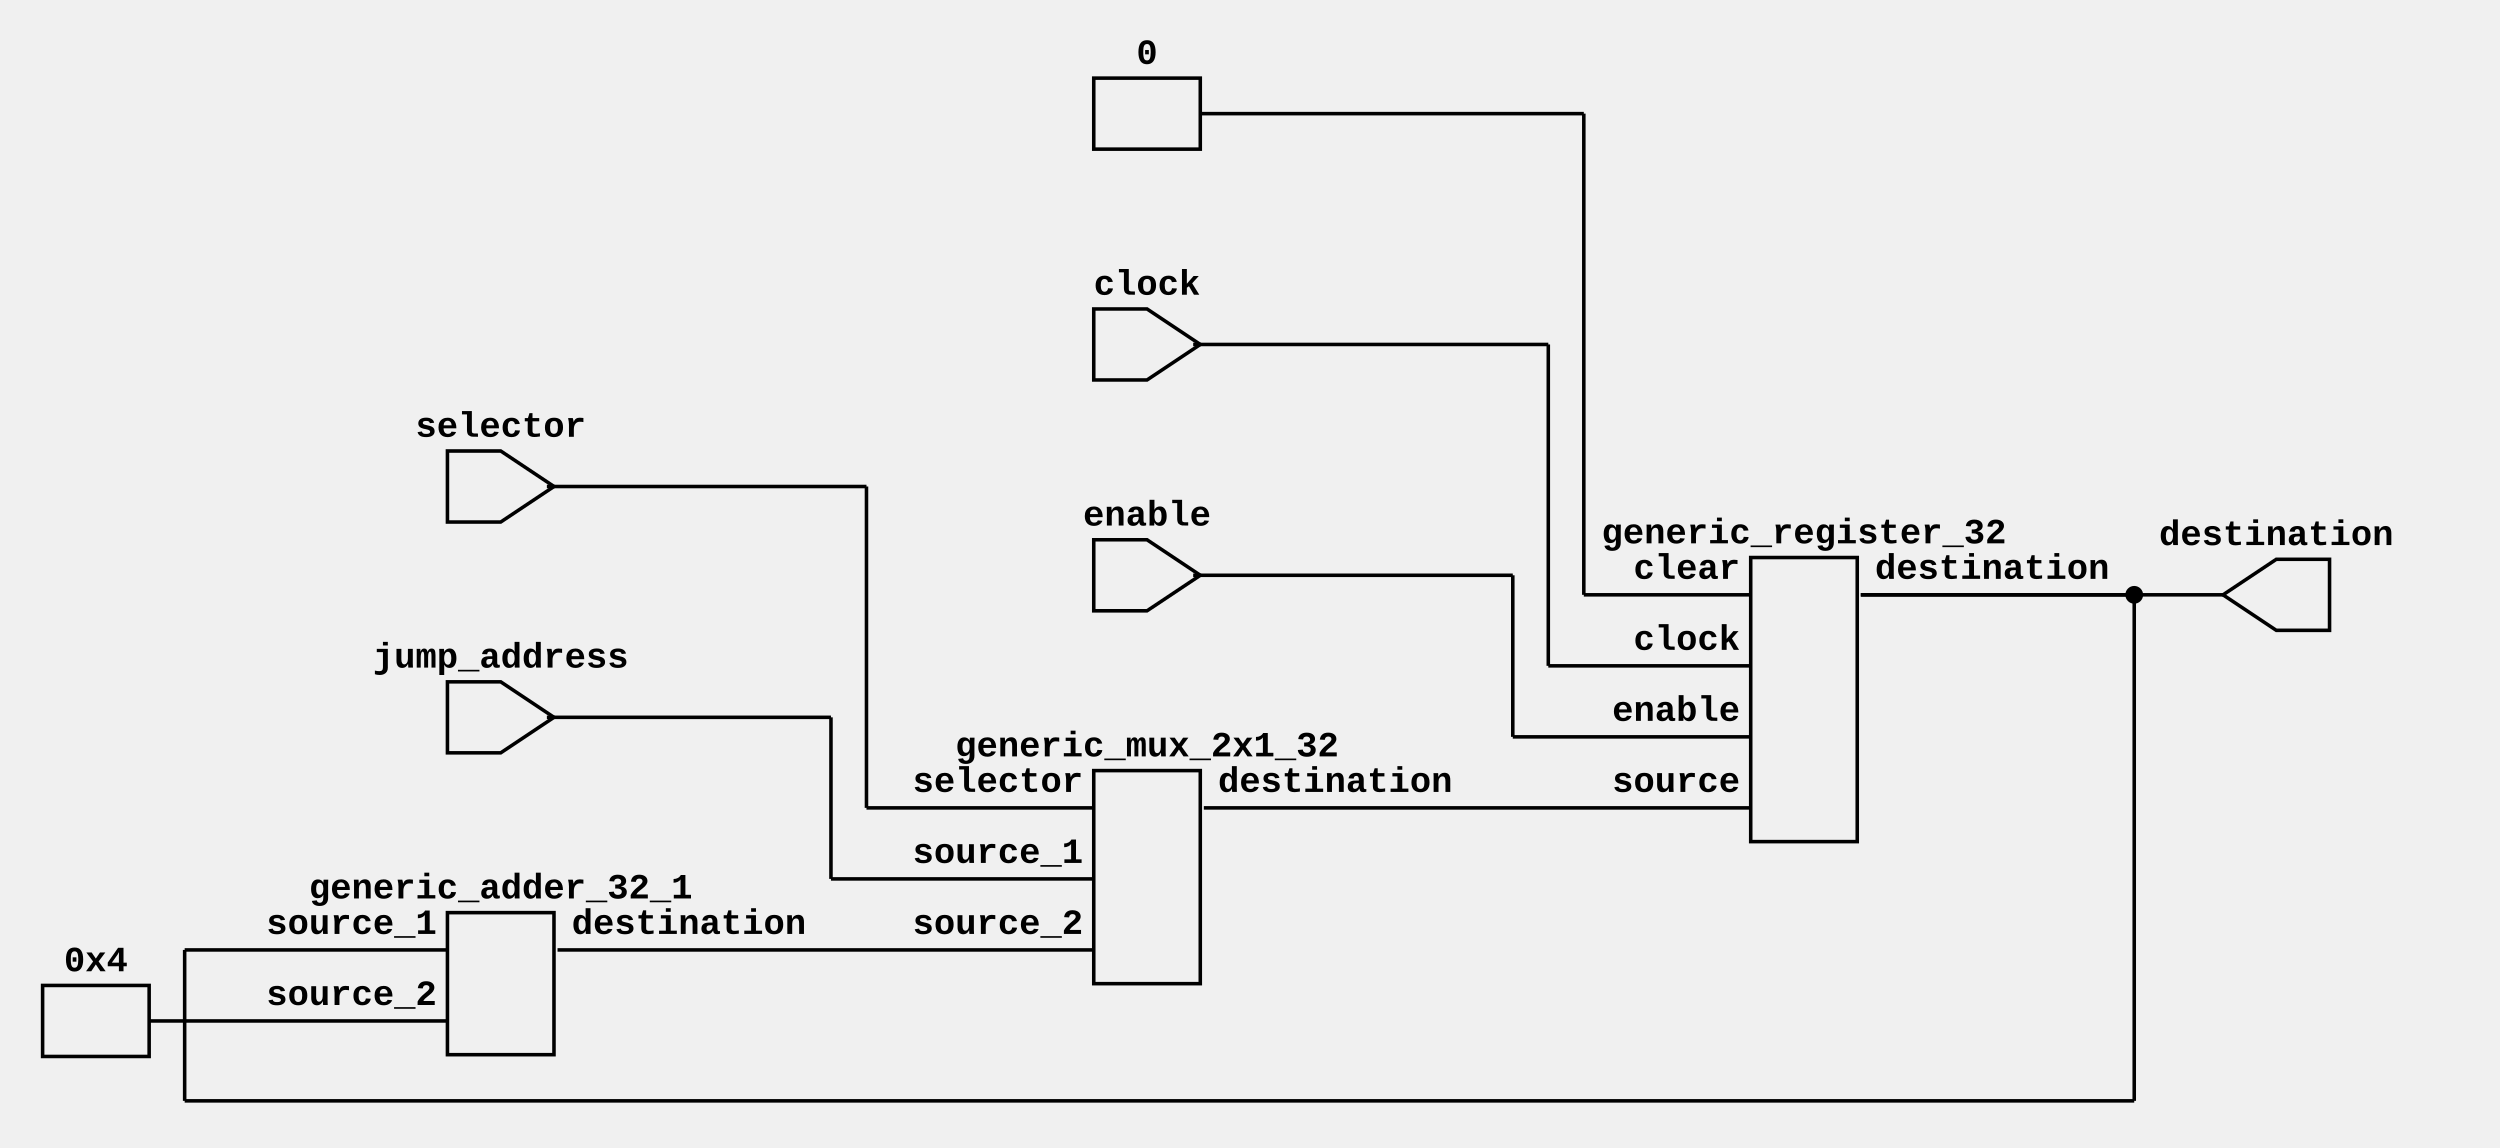
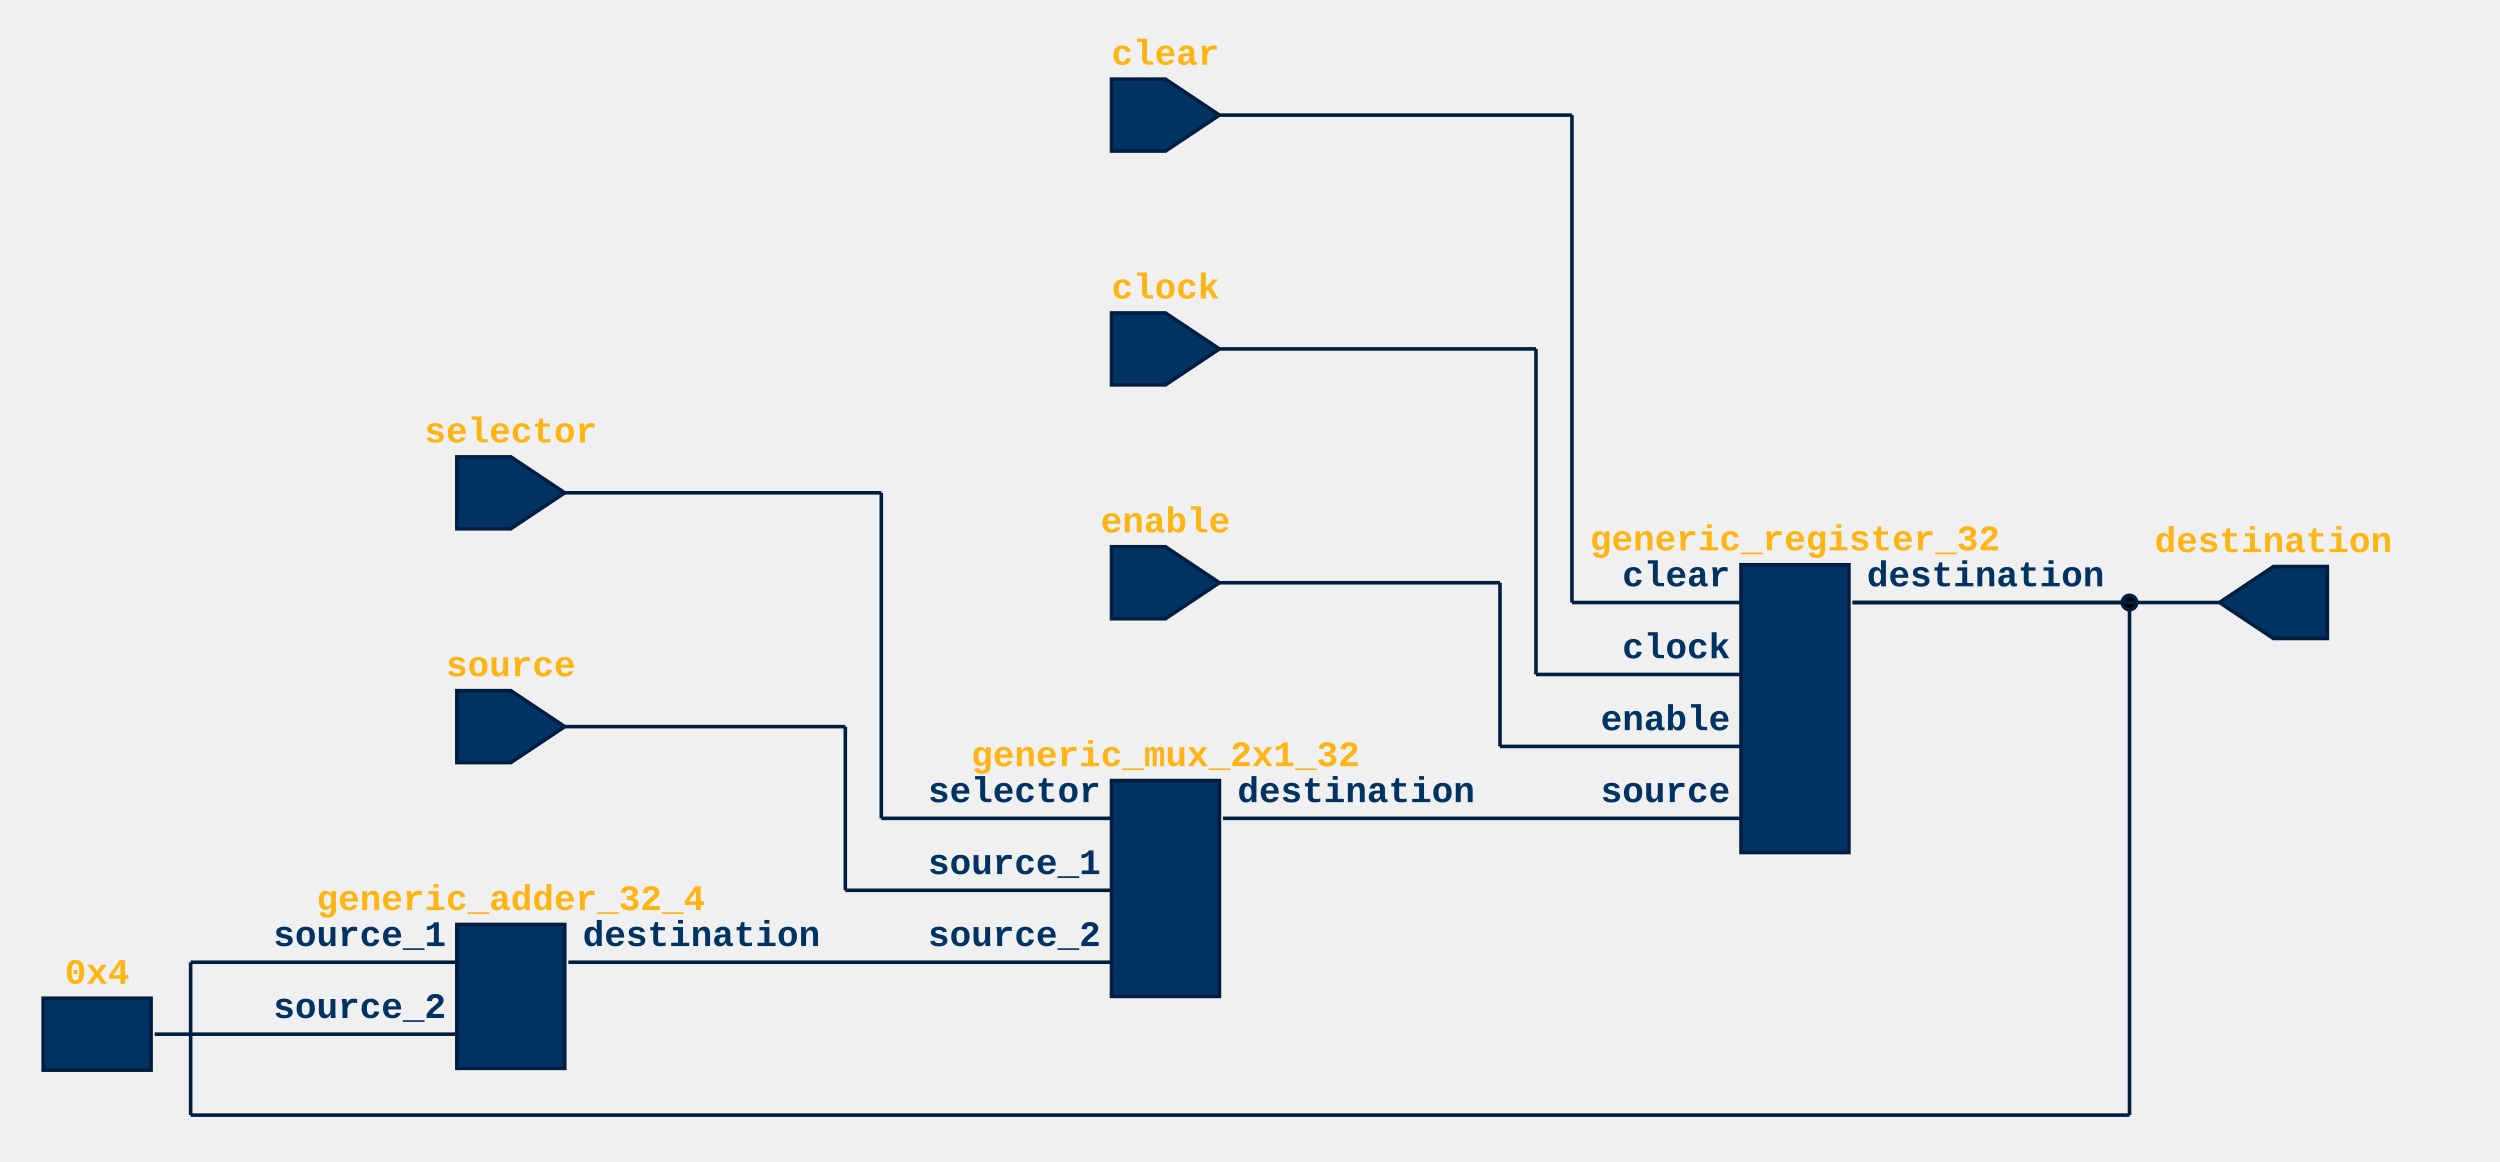
- <svg xmlns="http://www.w3.org/2000/svg" xmlns:ns1="https://github.com/nturley/netlistsvg" width="704" height="323">
-   <style>svg {
-     stroke:#000;
-     fill:none;
-   }
-   text {
-     fill:#000;
-     stroke:none;
-     font-size:10px;
-     font-weight: bold;
-     font-family: "Courier New", monospace;
-   }
-   .nodelabel {
-     text-anchor: middle;
-   }
-   .inputPortLabel {
-     text-anchor: end;
-   }
-   .splitjoinBody {
-     fill:#000;
-   }</style>
-   <g ns1:type="generic" transform="translate(126,257)" ns1:width="30" ns1:height="40" id="cell_adder">
-     <text x="15" y="-4" class="nodelabel cell_adder" ns1:attribute="ref">generic_adder_32_1</text>
-     <rect width="30" height="40" ns1:generic="body" class="cell_adder" />
-     <g transform="translate(0,10)" ns1:x="0" ns1:y="10" ns1:pid="in0" id="port_adder~source_1">
-       <text x="-3" y="-4" class="inputPortLabel cell_adder">source_1</text>
+ <svg xmlns="http://www.w3.org/2000/svg" xmlns:ns1="https://github.com/nturley/netlistsvg" width="695" height="323">
+   <style>  svg {
+       stroke: #011e41;
+       fill: none;
+     }
+     text {
+       fill:#ffffff;
+       stroke:none;
+       font-size:10px;
+       font-weight: bold;
+       font-family: "Courier New", monospace;
+     }
+     .fill-1 { fill: #003262; }
+     .fill-2 { fill: #011e41; stroke: #003262; }
+     .fill-3 { fill: #ffffff; }
+     .fill-4 { fill: #003262; }
+     .fill-5 { fill: #011e41; stroke: #fdda64; }
+     .text-1 { fill: #fdb515; }
+     .text-2 { fill: #003262; }
+     .text-3 { stroke: #fdda64; }
+     .nodelabel { text-anchor: middle; }
+     .inputPortLabel { text-anchor: end; }
+     .splitjoinBody { fill: #3c3c43; }</style>
+   <g ns1:type="generic" transform="translate(127,257)" ns1:width="30" ns1:height="40" id="cell_count_adder">
+     <text x="15" y="-4" class="nodelabel text-1 cell_count_adder" ns1:attribute="ref">generic_adder_32_4</text>
+     <rect width="30" height="40" ns1:generic="body" class="cell_count_adder fill-1" />
+     <g transform="translate(0,10)" ns1:x="0" ns1:y="10" ns1:pid="in0" id="port_count_adder~source_1">
+       <text x="-3" y="-4" class="inputPortLabel text-2 cell_count_adder">source_1</text>
    </g>
-     <g transform="translate(0,30)" ns1:x="0" ns1:y="10" ns1:pid="in0" id="port_adder~source_2">
-       <text x="-3" y="-4" class="inputPortLabel cell_adder">source_2</text>
+     <g transform="translate(0,30)" ns1:x="0" ns1:y="10" ns1:pid="in0" id="port_count_adder~source_2">
+       <text x="-3" y="-4" class="inputPortLabel text-2 cell_count_adder">source_2</text>
    </g>
-     <g transform="translate(30,10)" ns1:x="30" ns1:y="10" ns1:pid="out0" id="port_adder~destination">
-       <text x="5" y="-4" style="fill:#000; stroke:none" class="cell_adder">destination</text>
+     <g transform="translate(30,10)" ns1:x="30" ns1:y="10" ns1:pid="out0" id="port_count_adder~destination">
+       <text x="5" y="-4" class="cell_count_adder text-2">destination</text>
    </g>
  </g>
-   <g ns1:type="generic" transform="translate(308,217)" ns1:width="30" ns1:height="40" id="cell_mux_register_alu_1">
-     <text x="15" y="-4" class="nodelabel cell_mux_register_alu_1" ns1:attribute="ref">generic_mux_2x1_32</text>
-     <rect width="30" height="60" ns1:generic="body" class="cell_mux_register_alu_1" />
-     <g transform="translate(0,10)" ns1:x="0" ns1:y="10" ns1:pid="in0" id="port_mux_register_alu_1~selector">
-       <text x="-3" y="-4" class="inputPortLabel cell_mux_register_alu_1">selector</text>
+   <g ns1:type="generic" transform="translate(484,157)" ns1:width="30" ns1:height="40" id="cell_count_register">
+     <text x="15" y="-4" class="nodelabel text-1 cell_count_register" ns1:attribute="ref">generic_register_32</text>
+     <rect width="30" height="80" ns1:generic="body" class="cell_count_register fill-1" />
+     <g transform="translate(0,10)" ns1:x="0" ns1:y="10" ns1:pid="in0" id="port_count_register~clear">
+       <text x="-3" y="-4" class="inputPortLabel text-2 cell_count_register">clear</text>
    </g>
-     <g transform="translate(0,30)" ns1:x="0" ns1:y="10" ns1:pid="in0" id="port_mux_register_alu_1~source_1">
-       <text x="-3" y="-4" class="inputPortLabel cell_mux_register_alu_1">source_1</text>
+     <g transform="translate(0,30)" ns1:x="0" ns1:y="10" ns1:pid="in0" id="port_count_register~clock">
+       <text x="-3" y="-4" class="inputPortLabel text-2 cell_count_register">clock</text>
    </g>
-     <g transform="translate(0,50)" ns1:x="0" ns1:y="10" ns1:pid="in0" id="port_mux_register_alu_1~source_2">
-       <text x="-3" y="-4" class="inputPortLabel cell_mux_register_alu_1">source_2</text>
+     <g transform="translate(0,50)" ns1:x="0" ns1:y="10" ns1:pid="in0" id="port_count_register~enable">
+       <text x="-3" y="-4" class="inputPortLabel text-2 cell_count_register">enable</text>
    </g>
-     <g transform="translate(30,10)" ns1:x="30" ns1:y="10" ns1:pid="out0" id="port_mux_register_alu_1~destination">
-       <text x="5" y="-4" style="fill:#000; stroke:none" class="cell_mux_register_alu_1">destination</text>
+     <g transform="translate(0,70)" ns1:x="0" ns1:y="10" ns1:pid="in0" id="port_count_register~source">
+       <text x="-3" y="-4" class="inputPortLabel text-2 cell_count_register">source</text>
+     </g>
+     <g transform="translate(30,10)" ns1:x="30" ns1:y="10" ns1:pid="out0" id="port_count_register~destination">
+       <text x="5" y="-4" class="cell_count_register text-2">destination</text>
    </g>
  </g>
-   <g ns1:type="generic" transform="translate(493,157)" ns1:width="30" ns1:height="40" id="cell_pc_register">
-     <text x="15" y="-4" class="nodelabel cell_pc_register" ns1:attribute="ref">generic_register_32</text>
-     <rect width="30" height="80" ns1:generic="body" class="cell_pc_register" />
-     <g transform="translate(0,10)" ns1:x="0" ns1:y="10" ns1:pid="in0" id="port_pc_register~clear">
-       <text x="-3" y="-4" class="inputPortLabel cell_pc_register">clear</text>
+   <g ns1:type="generic" transform="translate(309,217)" ns1:width="30" ns1:height="40" id="cell_mux_source">
+     <text x="15" y="-4" class="nodelabel text-1 cell_mux_source" ns1:attribute="ref">generic_mux_2x1_32</text>
+     <rect width="30" height="60" ns1:generic="body" class="cell_mux_source fill-1" />
+     <g transform="translate(0,10)" ns1:x="0" ns1:y="10" ns1:pid="in0" id="port_mux_source~selector">
+       <text x="-3" y="-4" class="inputPortLabel text-2 cell_mux_source">selector</text>
    </g>
-     <g transform="translate(0,30)" ns1:x="0" ns1:y="10" ns1:pid="in0" id="port_pc_register~clock">
-       <text x="-3" y="-4" class="inputPortLabel cell_pc_register">clock</text>
+     <g transform="translate(0,30)" ns1:x="0" ns1:y="10" ns1:pid="in0" id="port_mux_source~source_1">
+       <text x="-3" y="-4" class="inputPortLabel text-2 cell_mux_source">source_1</text>
    </g>
-     <g transform="translate(0,50)" ns1:x="0" ns1:y="10" ns1:pid="in0" id="port_pc_register~enable">
-       <text x="-3" y="-4" class="inputPortLabel cell_pc_register">enable</text>
+     <g transform="translate(0,50)" ns1:x="0" ns1:y="10" ns1:pid="in0" id="port_mux_source~source_2">
+       <text x="-3" y="-4" class="inputPortLabel text-2 cell_mux_source">source_2</text>
    </g>
-     <g transform="translate(0,70)" ns1:x="0" ns1:y="10" ns1:pid="in0" id="port_pc_register~source">
-       <text x="-3" y="-4" class="inputPortLabel cell_pc_register">source</text>
-     </g>
-     <g transform="translate(30,10)" ns1:x="30" ns1:y="10" ns1:pid="out0" id="port_pc_register~destination">
-       <text x="5" y="-4" style="fill:#000; stroke:none" class="cell_pc_register">destination</text>
+     <g transform="translate(30,10)" ns1:x="30" ns1:y="10" ns1:pid="out0" id="port_mux_source~destination">
+       <text x="5" y="-4" class="cell_mux_source text-2">destination</text>
    </g>
  </g>
-   <g ns1:type="inputExt" transform="translate(308,87)" ns1:width="30" ns1:height="20" id="cell_clock">
-     <text x="15" y="-4" class="nodelabel cell_clock" ns1:attribute="ref">clock</text>
+   <g ns1:type="inputExt" transform="translate(309,87)" ns1:width="30" ns1:height="20" id="cell_clock">
+     <text x="15" y="-4" class="nodelabel text-1 cell_clock" ns1:attribute="ref">clock</text>
    <ns1:alias val="$_inputExt_" />
-     <path d="M0,0 L0,20 L15,20 L30,10 L15,0 Z" class="cell_clock" />
-     <g ns1:x="28" ns1:y="10" ns1:pid="Y" />
+     <path d="M0,0 L0,20 L15,20 L30,10 L15,0 Z" class="cell_clock fill-4" />
+     <g ns1:x="30" ns1:y="10" ns1:pid="Y" />
  </g>
-   <g ns1:type="inputExt" transform="translate(126,192)" ns1:width="30" ns1:height="20" id="cell_jump_address">
-     <text x="15" y="-4" class="nodelabel cell_jump_address" ns1:attribute="ref">jump_address</text>
+   <g ns1:type="inputExt" transform="translate(309,22)" ns1:width="30" ns1:height="20" id="cell_clear">
+     <text x="15" y="-4" class="nodelabel text-1 cell_clear" ns1:attribute="ref">clear</text>
    <ns1:alias val="$_inputExt_" />
-     <path d="M0,0 L0,20 L15,20 L30,10 L15,0 Z" class="cell_jump_address" />
-     <g ns1:x="28" ns1:y="10" ns1:pid="Y" />
+     <path d="M0,0 L0,20 L15,20 L30,10 L15,0 Z" class="cell_clear fill-4" />
+     <g ns1:x="30" ns1:y="10" ns1:pid="Y" />
  </g>
-   <g ns1:type="inputExt" transform="translate(126,127)" ns1:width="30" ns1:height="20" id="cell_selector">
-     <text x="15" y="-4" class="nodelabel cell_selector" ns1:attribute="ref">selector</text>
+   <g ns1:type="inputExt" transform="translate(309,152)" ns1:width="30" ns1:height="20" id="cell_enable">
+     <text x="15" y="-4" class="nodelabel text-1 cell_enable" ns1:attribute="ref">enable</text>
    <ns1:alias val="$_inputExt_" />
-     <path d="M0,0 L0,20 L15,20 L30,10 L15,0 Z" class="cell_selector" />
-     <g ns1:x="28" ns1:y="10" ns1:pid="Y" />
+     <path d="M0,0 L0,20 L15,20 L30,10 L15,0 Z" class="cell_enable fill-4" />
+     <g ns1:x="30" ns1:y="10" ns1:pid="Y" />
  </g>
-   <g ns1:type="inputExt" transform="translate(308,152)" ns1:width="30" ns1:height="20" id="cell_enable">
-     <text x="15" y="-4" class="nodelabel cell_enable" ns1:attribute="ref">enable</text>
+   <g ns1:type="inputExt" transform="translate(127,127)" ns1:width="30" ns1:height="20" id="cell_selector">
+     <text x="15" y="-4" class="nodelabel text-1 cell_selector" ns1:attribute="ref">selector</text>
    <ns1:alias val="$_inputExt_" />
-     <path d="M0,0 L0,20 L15,20 L30,10 L15,0 Z" class="cell_enable" />
-     <g ns1:x="28" ns1:y="10" ns1:pid="Y" />
+     <path d="M0,0 L0,20 L15,20 L30,10 L15,0 Z" class="cell_selector fill-4" />
+     <g ns1:x="30" ns1:y="10" ns1:pid="Y" />
  </g>
-   <g ns1:type="outputExt" transform="translate(626,157.5)" ns1:width="30" ns1:height="20" id="cell_destination">
-     <text x="15" y="-4" class="nodelabel cell_destination" ns1:attribute="ref">destination</text>
+   <g ns1:type="inputExt" transform="translate(127,192)" ns1:width="30" ns1:height="20" id="cell_source">
+     <text x="15" y="-4" class="nodelabel text-1 cell_source" ns1:attribute="ref">source</text>
+     <ns1:alias val="$_inputExt_" />
+     <path d="M0,0 L0,20 L15,20 L30,10 L15,0 Z" class="cell_source fill-4" />
+     <g ns1:x="30" ns1:y="10" ns1:pid="Y" />
+   </g>
+   <g ns1:type="outputExt" transform="translate(617,157.5)" ns1:width="30" ns1:height="20" id="cell_destination">
+     <text x="15" y="-4" class="nodelabel text-1 cell_destination" ns1:attribute="ref">destination</text>
    <ns1:alias val="$_outputExt_" />
-     <path d="M30,0 L30,20 L15,20 L0,10 L15,0 Z" class="cell_destination" />
+     <path d="M30,0 L30,20 L15,20 L0,10 L15,0 Z" class="cell_destination fill-4" />
    <g ns1:x="0" ns1:y="10" ns1:pid="A" />
  </g>
  <g ns1:type="constant" transform="translate(12,277.5)" ns1:width="30" ns1:height="20" id="cell_00000000000000000000000000000100">
-     <text x="15" y="-4" class="nodelabel cell_00000000000000000000000000000100" ns1:attribute="ref">0x4</text>
+     <text x="15" y="-4" class="nodelabel text-1 cell_00000000000000000000000000000100" ns1:attribute="ref">0x4</text>
    <ns1:alias val="$_constant_" />
-     <rect width="30" height="20" class="cell_00000000000000000000000000000100" />
-     <g ns1:x="30" ns1:y="10" ns1:pid="Y" />
+     <rect width="30" height="20" class="cell_00000000000000000000000000000100 fill-4" />
+     <g ns1:x="31" ns1:y="10" ns1:pid="Y" />
  </g>
-   <g ns1:type="constant" transform="translate(308,22)" ns1:width="30" ns1:height="20" id="cell_0">
-     <text x="15" y="-4" class="nodelabel cell_0" ns1:attribute="ref">0</text>
-     <ns1:alias val="$_constant_" />
-     <rect width="30" height="20" class="cell_0" />
-     <g ns1:x="30" ns1:y="10" ns1:pid="Y" />
-   </g>
-   <line x1="524" x2="601" y1="167.5" y2="167.5" class="net_37,38,39,40,41,42,43,44,45,46,47,48,49,50,51,52,53,54,55,56,57,58,59,60,61,62,63,64,65,66,67,68" />
-   <line x1="601" x2="601" y1="167.5" y2="310" class="net_37,38,39,40,41,42,43,44,45,46,47,48,49,50,51,52,53,54,55,56,57,58,59,60,61,62,63,64,65,66,67,68" />
-   <line x1="601" x2="52" y1="310" y2="310" class="net_37,38,39,40,41,42,43,44,45,46,47,48,49,50,51,52,53,54,55,56,57,58,59,60,61,62,63,64,65,66,67,68" />
-   <line x1="52" x2="52" y1="310" y2="267.5" class="net_37,38,39,40,41,42,43,44,45,46,47,48,49,50,51,52,53,54,55,56,57,58,59,60,61,62,63,64,65,66,67,68" />
-   <circle cx="601" cy="167.5" r="2" style="fill:#000" class="net_37,38,39,40,41,42,43,44,45,46,47,48,49,50,51,52,53,54,55,56,57,58,59,60,61,62,63,64,65,66,67,68" />
-   <line x1="52" x2="126" y1="267.5" y2="267.5" class="net_37,38,39,40,41,42,43,44,45,46,47,48,49,50,51,52,53,54,55,56,57,58,59,60,61,62,63,64,65,66,67,68" />
-   <line x1="524" x2="626" y1="167.5" y2="167.5" class="net_37,38,39,40,41,42,43,44,45,46,47,48,49,50,51,52,53,54,55,56,57,58,59,60,61,62,63,64,65,66,67,68" />
-   <line x1="42" x2="126" y1="287.5" y2="287.5" class="net_133,134,135,136,137,138,139,140,141,142,143,144,145,146,147,148,149,150,151,152,153,154,155,156,157,158,159,160,161,162,163,164" />
-   <line x1="154" x2="244" y1="137" y2="137" class="net_35" />
-   <line x1="244" x2="244" y1="137" y2="227.5" class="net_35" />
-   <line x1="244" x2="308" y1="227.5" y2="227.5" class="net_35" />
-   <line x1="154" x2="234" y1="202" y2="202" class="net_3,4,5,6,7,8,9,10,11,12,13,14,15,16,17,18,19,20,21,22,23,24,25,26,27,28,29,30,31,32,33,34" />
-   <line x1="234" x2="234" y1="202" y2="247.5" class="net_3,4,5,6,7,8,9,10,11,12,13,14,15,16,17,18,19,20,21,22,23,24,25,26,27,28,29,30,31,32,33,34" />
-   <line x1="234" x2="308" y1="247.5" y2="247.5" class="net_3,4,5,6,7,8,9,10,11,12,13,14,15,16,17,18,19,20,21,22,23,24,25,26,27,28,29,30,31,32,33,34" />
-   <line x1="157" x2="308" y1="267.5" y2="267.5" class="net_69,70,71,72,73,74,75,76,77,78,79,80,81,82,83,84,85,86,87,88,89,90,91,92,93,94,95,96,97,98,99,100" />
-   <line x1="338" x2="446" y1="32" y2="32" class="net_165" />
-   <line x1="446" x2="446" y1="32" y2="167.5" class="net_165" />
-   <line x1="446" x2="493" y1="167.5" y2="167.5" class="net_165" />
-   <line x1="336" x2="436" y1="97" y2="97" class="net_2" />
-   <line x1="436" x2="436" y1="97" y2="187.5" class="net_2" />
-   <line x1="436" x2="493" y1="187.5" y2="187.5" class="net_2" />
-   <line x1="336" x2="426" y1="162" y2="162" class="net_36" />
-   <line x1="426" x2="426" y1="162" y2="207.5" class="net_36" />
-   <line x1="426" x2="493" y1="207.5" y2="207.5" class="net_36" />
-   <line x1="339" x2="493" y1="227.5" y2="227.5" class="net_101,102,103,104,105,106,107,108,109,110,111,112,113,114,115,116,117,118,119,120,121,122,123,124,125,126,127,128,129,130,131,132" />
+   <line x1="515" x2="592" y1="167.5" y2="167.5" class="net_38,39,40,41,42,43,44,45,46,47,48,49,50,51,52,53,54,55,56,57,58,59,60,61,62,63,64,65,66,67,68,69" />
+   <line x1="592" x2="592" y1="167.5" y2="310" class="net_38,39,40,41,42,43,44,45,46,47,48,49,50,51,52,53,54,55,56,57,58,59,60,61,62,63,64,65,66,67,68,69" />
+   <line x1="592" x2="53" y1="310" y2="310" class="net_38,39,40,41,42,43,44,45,46,47,48,49,50,51,52,53,54,55,56,57,58,59,60,61,62,63,64,65,66,67,68,69" />
+   <line x1="53" x2="53" y1="310" y2="267.5" class="net_38,39,40,41,42,43,44,45,46,47,48,49,50,51,52,53,54,55,56,57,58,59,60,61,62,63,64,65,66,67,68,69" />
+   <circle cx="592" cy="167.5" r="2" style="fill:#000" class="net_38,39,40,41,42,43,44,45,46,47,48,49,50,51,52,53,54,55,56,57,58,59,60,61,62,63,64,65,66,67,68,69" />
+   <line x1="53" x2="127" y1="267.5" y2="267.5" class="net_38,39,40,41,42,43,44,45,46,47,48,49,50,51,52,53,54,55,56,57,58,59,60,61,62,63,64,65,66,67,68,69" />
+   <line x1="515" x2="617" y1="167.5" y2="167.5" class="net_38,39,40,41,42,43,44,45,46,47,48,49,50,51,52,53,54,55,56,57,58,59,60,61,62,63,64,65,66,67,68,69" />
+   <line x1="43" x2="127" y1="287.5" y2="287.5" class="net_134,135,136,137,138,139,140,141,142,143,144,145,146,147,148,149,150,151,152,153,154,155,156,157,158,159,160,161,162,163,164,165" />
+   <line x1="339" x2="437" y1="32" y2="32" class="net_3" />
+   <line x1="437" x2="437" y1="32" y2="167.5" class="net_3" />
+   <line x1="437" x2="484" y1="167.5" y2="167.5" class="net_3" />
+   <line x1="339" x2="427" y1="97" y2="97" class="net_2" />
+   <line x1="427" x2="427" y1="97" y2="187.5" class="net_2" />
+   <line x1="427" x2="484" y1="187.5" y2="187.5" class="net_2" />
+   <line x1="339" x2="417" y1="162" y2="162" class="net_4" />
+   <line x1="417" x2="417" y1="162" y2="207.5" class="net_4" />
+   <line x1="417" x2="484" y1="207.5" y2="207.5" class="net_4" />
+   <line x1="340" x2="484" y1="227.5" y2="227.5" class="net_102,103,104,105,106,107,108,109,110,111,112,113,114,115,116,117,118,119,120,121,122,123,124,125,126,127,128,129,130,131,132,133" />
+   <line x1="157" x2="245" y1="137" y2="137" class="net_5" />
+   <line x1="245" x2="245" y1="137" y2="227.5" class="net_5" />
+   <line x1="245" x2="309" y1="227.5" y2="227.5" class="net_5" />
+   <line x1="157" x2="235" y1="202" y2="202" class="net_6,7,8,9,10,11,12,13,14,15,16,17,18,19,20,21,22,23,24,25,26,27,28,29,30,31,32,33,34,35,36,37" />
+   <line x1="235" x2="235" y1="202" y2="247.5" class="net_6,7,8,9,10,11,12,13,14,15,16,17,18,19,20,21,22,23,24,25,26,27,28,29,30,31,32,33,34,35,36,37" />
+   <line x1="235" x2="309" y1="247.5" y2="247.5" class="net_6,7,8,9,10,11,12,13,14,15,16,17,18,19,20,21,22,23,24,25,26,27,28,29,30,31,32,33,34,35,36,37" />
+   <line x1="158" x2="309" y1="267.5" y2="267.5" class="net_70,71,72,73,74,75,76,77,78,79,80,81,82,83,84,85,86,87,88,89,90,91,92,93,94,95,96,97,98,99,100,101" />
</svg>
